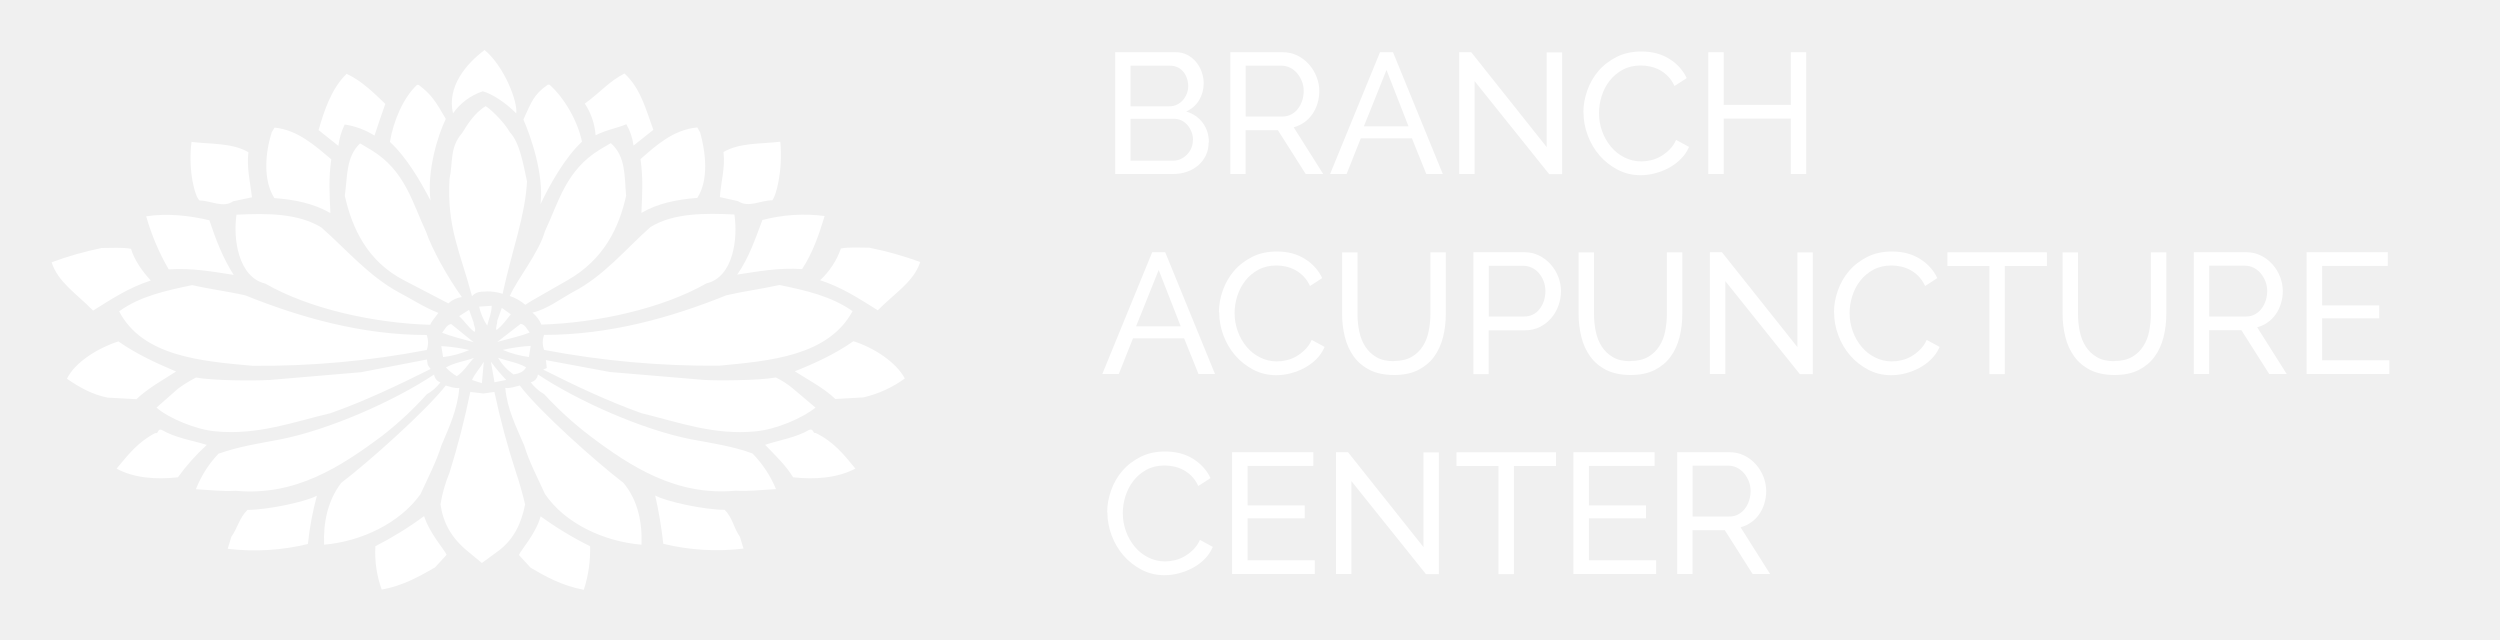
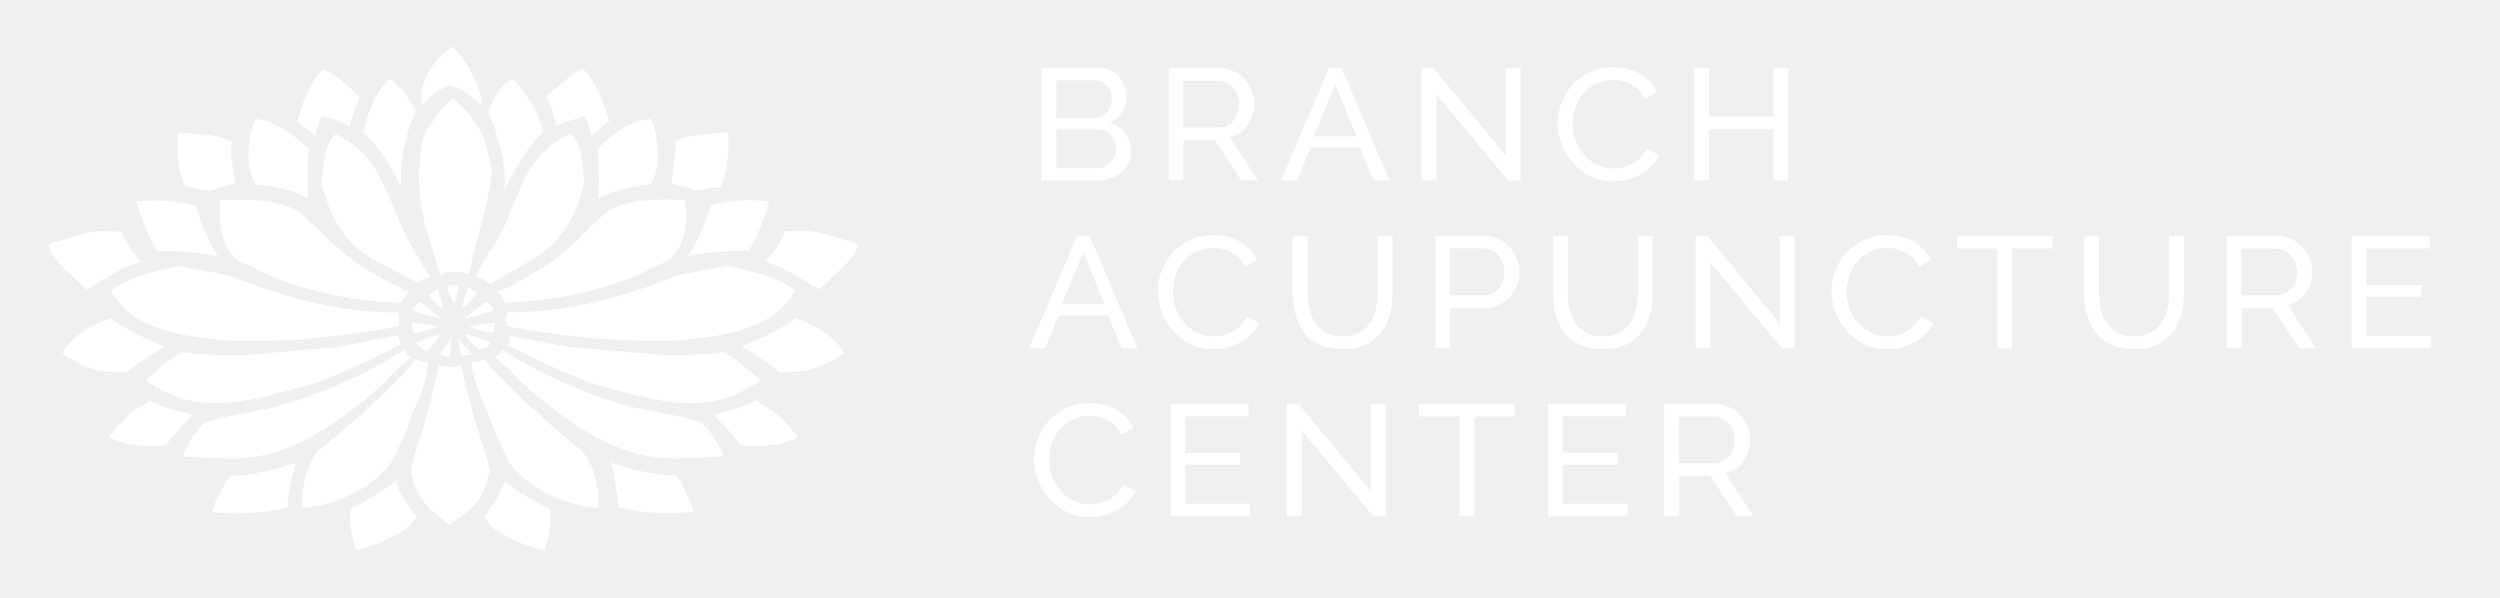
- <svg xmlns="http://www.w3.org/2000/svg" id="a" data-name="Layer 1" width="250" height="64" viewBox="0 0 250 64">
+ <svg xmlns="http://www.w3.org/2000/svg" id="a" data-name="Layer 1" width="268" height="64" viewBox="0 0 268 64">
  <path d="M45.3,11.34c-.63-2.69,1.35-4.99,3.16-6.34,1.99,1.66,3.34,5.22,3.16,6.34-.99-1.03-2.44-1.98-3.34-2.21-1.21,.4-2.25,1.17-2.98,2.21Zm-13.44,1.66c.55-1.9,1.26-4.12,2.8-5.62,1.53,.71,2.8,1.98,3.87,3.01-.36,1.03-.72,2.06-1.08,3.17-.9-.57-1.92-.95-2.98-1.11-.33,.67-.54,1.39-.63,2.14l-1.98-1.58Zm9.83-4.51h.18c1.26,.95,1.71,1.66,2.71,3.4-.81,1.66-1.9,5.23-1.53,8.16-.99-1.9-2.35-4.28-4.06-5.86,.36-2.14,1.36-4.44,2.71-5.7Zm6.95,20.66c-.72,0-1.08,.08-1.44,.47-1.17-4.42-2.52-6.81-2.25-11.72,.36-1.66,0-3.17,1.26-4.59,.45-.71,1.17-1.98,2.35-2.69,.36,.16,1.8,1.5,2.43,2.61,.99,1.03,1.35,3.25,1.71,4.91-.18,3.48-1.44,6.65-2.44,11.24-.53-.17-1.08-.25-1.63-.24h0ZM27.17,13.24l.28-.48c2.35,.24,4.06,1.82,5.68,3.17-.28,1.9-.18,3.4-.09,5.38-1.63-.95-3.54-1.35-5.6-1.5-1.17-1.81-.9-4.59-.27-6.57Zm-8.02,.95c1.9,.24,4.06,.08,5.69,1.03-.18,1.58,.18,3.01,.36,4.51l-1.89,.4c-.99,.71-2.26-.08-3.35-.08-.45-.32-1.17-2.93-.81-5.86h0Zm15.33,5.38c.28-1.9,.09-3.87,1.53-5.23l1.08,.64c3.43,2.06,4.15,5.3,5.5,8.16,.63,1.82,2.17,4.59,3.6,6.57-.51,.06-.98,.28-1.35,.63l-4.42-2.3c-3.69-1.9-5.22-5.23-5.94-8.47Zm-10.83,1.9c3.07-.15,6.13-.15,8.48,1.27,2.44,2.14,4.7,4.83,7.74,6.49,1.08,.55,2.52,1.5,3.97,2.06-.28,.4-.72,.87-.81,1.19-5.59-.16-12.09-1.58-16.5-4.12-2.7-.63-3.24-4.51-2.88-6.88Zm-9.02,.16c2.07-.32,4.33-.08,6.31,.4,.63,1.9,1.36,3.8,2.43,5.46-2.07-.32-4.15-.71-6.5-.55-.97-1.67-1.72-3.45-2.25-5.3h0Zm-4.51,3.17c.99,0,2.16-.08,2.98,.08,.36,1.19,1.17,2.3,1.98,3.17-2.18,.71-3.88,1.82-5.77,3.01-1.62-1.66-3.52-2.85-4.15-4.83,1.62-.6,3.27-1.07,4.96-1.42Zm1.8,6.33c2.09-1.52,4.69-2.07,7.3-2.62,1.71,.4,3.6,.63,5.32,1.03,5.5,2.21,11.64,3.96,18.13,3.96,.18,.49,.18,1.02,0,1.5-5.74,1.1-11.57,1.63-17.41,1.58-5.14-.46-11-.94-13.35-5.45Zm35.99-.47l1.26-.08c0,.71-.28,1.27-.45,1.98-.38-.58-.66-1.22-.81-1.9h0Zm-1.99,.95l.99-.63,.45,1.27c0,.32,.28,.63,.09,.95-.63-.47-1-1.11-1.53-1.58h0Zm-1.71,1.66c.28-.32,.45-.79,.9-.87l2.25,1.82c-1.08-.31-2.16-.55-3.16-.95h0ZM6.7,37.86c.81-1.66,3.16-3.09,5.14-3.72,1.8,1.27,3.87,2.21,5.77,3.01-1.35,.87-2.8,1.66-3.97,2.77l-2.89-.16c-1.53-.31-2.79-1.01-4.06-1.89Zm37.61-2.14l-.18-1.11c.94,.05,1.88,.19,2.8,.39-.83,.36-1.72,.6-2.62,.71Zm.28,1.03c.81-.48,1.89-.63,2.8-.95-.55,.55-.99,1.35-1.71,1.82-.4-.24-.76-.53-1.09-.87h0Zm-17.77,1.26l9.29-.79,6.58-1.27,.09,.55,.28,.4c-3.16,1.58-6.67,3.25-10.01,4.42-3.7,.87-7.22,2.21-11.45,1.82-1.99-.16-4.78-1.34-5.95-2.38l2.16-1.9c.57-.42,1.17-.79,1.8-1.11,1.7,.33,6.02,.33,7.2,.25h0Zm16.59-.56c.04,.36,.29,.67,.63,.79-.37,.48-.83,.89-1.36,1.19-1.35,1.5-2.83,2.88-4.42,4.12-4.24,3.17-8.75,6.08-14.7,5.53-1.26,.08-2.62-.08-3.97-.16,.52-1.32,1.28-2.53,2.26-3.55,1.99-.71,4.06-1.03,6.13-1.42,4.87-.95,11.36-3.8,15.42-6.49h0Zm3.6,1.74l1.35,.16,1.08-.16c.58,2.73,1.3,5.42,2.17,8.08,.28,.79,.72,2.38,.9,3.17-.36,1.82-1.08,3.48-2.7,4.67l-1.62,1.19-1.44-1.19c-1.63-1.34-2.44-2.85-2.7-4.67,.17-1.09,.48-2.15,.9-3.17,.83-2.65,1.52-5.35,2.08-8.08h0Zm-31.47,4.12c.36,.08,.18-.48,.63-.32,1.35,.79,2.98,1.03,4.51,1.5-1.07,.98-2.04,2.06-2.89,3.24-2.16,.24-4.42,.08-6.13-.87,1.18-1.42,2.17-2.69,3.88-3.56Zm9.2,7.68c1.99,0,5.77-.79,6.95-1.42-.43,1.58-.73,3.2-.9,4.83-2.62,.64-5.34,.8-8.02,.48l.36-1.19c.62-.87,.8-1.9,1.61-2.69h0Zm23.45-12.67l-.99-.32c.28-.64,.81-1.19,1.18-1.82l-.19,2.14Zm17.15-25.34l-1.99,1.58c-.09-.75-.34-1.48-.72-2.14-.9,.4-1.99,.55-3.07,1.11-.08-1.13-.45-2.22-1.08-3.17,1.44-1.03,2.52-2.3,3.97-3.01,1.63,1.5,2.15,3.64,2.88,5.62h.01Zm-10.39-4.51c1.44,1.27,2.8,3.56,3.25,5.7-1.71,1.58-3.25,4.35-4.15,6.25,.36-3.01-.99-6.81-1.71-8.47,.81-1.74,.99-2.46,2.44-3.48h.18Zm15.06,4.75c.55,1.98,.9,4.75-.28,6.57-2.07,.16-3.97,.55-5.59,1.5,.09-1.98,.18-3.48-.09-5.38,1.53-1.34,3.25-2.93,5.68-3.17l.27,.48Zm8.02,.95c.28,2.93-.45,5.53-.81,5.86-1.17,0-2.35,.79-3.43,.08l-1.8-.4c.09-1.5,.55-2.93,.36-4.51,1.64-.95,3.71-.79,5.69-1.03h-.01Zm-15.41,5.38c-.72,3.25-2.25,6.41-5.86,8.47l-3.6,2.06-.63,.4c-.45-.39-.98-.69-1.55-.88,.72-1.66,2.89-4.28,3.52-6.49,1.35-2.85,2.07-6.08,5.5-8.16l1.08-.64c1.53,1.36,1.35,3.34,1.53,5.24Zm10.82,1.9c.36,2.38-.09,6.26-2.8,6.89-4.42,2.53-11,3.96-16.5,4.12-.2-.47-.51-.88-.9-1.2,1.44-.32,2.89-1.42,4.06-2.06,3.07-1.58,5.32-4.35,7.74-6.49,2.27-1.41,5.42-1.41,8.4-1.26h0Zm9.02,.16c-.55,1.82-1.17,3.64-2.25,5.3-2.35-.16-4.42,.24-6.49,.55,1.17-1.66,1.8-3.56,2.52-5.46,2.03-.53,4.14-.67,6.22-.4Zm4.51,3.17c1.72,.34,3.41,.82,5.05,1.42-.63,1.98-2.62,3.17-4.24,4.83-1.9-1.19-3.6-2.3-5.77-3.01,.94-.87,1.66-1.96,2.08-3.17,.81-.16,1.89-.08,2.88-.08h0Zm-1.71,6.33c-2.44,4.51-8.3,4.98-13.35,5.46-5.87,.05-11.73-.48-17.5-1.58-.18-.49-.18-1.02,0-1.5,6.58,0,12.72-1.74,18.22-3.96,1.71-.4,3.52-.63,5.32-1.03,2.61,.54,5.14,1.1,7.3,2.61h0Zm-34.18,.32c-.45,.55-.81,1.11-1.44,1.58-.09-.32,.09-.55,.09-.95l.45-1.27,.9,.64Zm1.89,1.82c-.99,.4-2.17,.63-3.25,.95l2.35-1.82c.45,.08,.63,.55,.9,.87Zm37.52,4.59c-1.24,.91-2.65,1.55-4.15,1.9l-2.8,.16c-1.17-1.11-2.7-1.9-4.06-2.77,1.99-.79,4.06-1.74,5.86-3.01,1.99,.63,4.24,2.05,5.14,3.72h0Zm-37.61-2.14c-.9-.12-1.78-.36-2.61-.71,.92-.21,1.85-.35,2.8-.4l-.18,1.11Zm-.28,1.03c-.18,.4-.63,.63-1.26,.71-.62-.44-1.15-1-1.53-1.66,.91,.32,1.99,.48,2.8,.95h0Zm17.77,1.26c1.08,.08,5.41,.08,7.22-.24,.61,.3,1.19,.67,1.71,1.11l2.25,1.9c-1.26,1.03-3.97,2.21-6.04,2.38-4.15,.4-7.76-.95-11.36-1.82-3.34-1.19-6.68-2.77-9.83-4.36l.36-.16-.09-.79,6.4,1.19,9.38,.79Zm-16.59-.55c4.06,2.69,10.46,5.53,15.33,6.49,2.17,.4,4.24,.71,6.14,1.42,1,1.02,1.8,2.23,2.35,3.56-1.35,.08-2.8,.24-4.06,.16-5.86,.55-10.46-2.38-14.61-5.53-1.62-1.24-3.13-2.62-4.51-4.12-.52-.3-.98-.71-1.35-1.19,.39-.08,.68-.4,.72-.8h0Zm-1.8,1.11c1.89,2.53,7.67,7.68,10.37,9.74,1.44,1.74,1.89,3.96,1.8,6.18-3.79-.32-7.67-2.14-9.65-5.07-.72-1.58-1.63-3.32-2.07-4.83-.81-1.9-1.71-3.64-1.9-5.78,.45,.08,1.1-.16,1.45-.24h0Zm29.59,4.75c1.8,.87,2.8,2.14,3.97,3.56-1.8,.95-4.06,1.11-6.23,.87-.72-1.19-1.8-2.21-2.8-3.25,1.45-.48,3.07-.71,4.42-1.5,.44-.15,.35,.4,.62,.32h0Zm-9.11,7.68c.81,.79,.9,1.82,1.53,2.69l.36,1.19c-2.68,.32-5.4,.16-8.02-.48-.18-1.62-.45-3.24-.81-4.83,1.16,.63,4.94,1.43,6.93,1.43h0Zm-13.45,3.64c.04,1.48-.17,2.95-.63,4.36-2.17-.4-3.87-1.35-5.32-2.21l-1.17-1.27c.18-.47,1.71-2.14,2.17-3.87,1.57,1.14,3.23,2.14,4.96,3Zm-9.56-16.39l-.36-2.06c.47,.64,.98,1.25,1.53,1.82l-1.18,.24Zm-4.87,.32c.28,.08,.9,.32,1.35,.24-.18,2.14-.99,3.87-1.8,5.78-.45,1.5-1.35,3.25-2.07,4.83-2.08,2.93-5.95,4.75-9.65,5.07-.09-2.21,.36-4.42,1.71-6.18,2.71-2.06,8.48-7.21,10.46-9.74h0Zm-7.04,16.07c1.7-.87,3.33-1.87,4.87-3.01,.55,1.74,2.07,3.4,2.25,3.87l-1.17,1.27c-1.53,.87-3.16,1.82-5.32,2.21-.5-1.39-.72-2.87-.63-4.34h0Z" style="fill: #fff; fill-rule: evenodd;" />
  <g>
-     <path d="M120.86,14.26c0,.47-.09,.9-.28,1.29-.19,.39-.45,.72-.77,1-.33,.27-.7,.49-1.13,.63-.43,.15-.89,.22-1.38,.22h-5.78V5.22h6.06c.42,0,.81,.09,1.15,.27,.34,.18,.64,.42,.88,.71,.24,.29,.43,.62,.56,1,.13,.37,.2,.75,.2,1.12,0,.61-.15,1.17-.45,1.68-.3,.51-.74,.9-1.3,1.15,.7,.21,1.25,.59,1.66,1.14,.41,.56,.61,1.21,.61,1.96Zm-7.81-7.7v4.07h3.88c.27,0,.53-.05,.75-.16,.23-.11,.43-.25,.59-.44,.17-.18,.3-.4,.4-.64,.1-.25,.15-.51,.15-.78s-.05-.55-.14-.81c-.09-.25-.21-.47-.37-.65-.15-.18-.34-.33-.57-.43s-.46-.15-.71-.15h-3.98Zm6.25,7.43c0-.27-.05-.54-.15-.8-.1-.26-.23-.48-.4-.68-.17-.19-.36-.35-.59-.46-.23-.11-.48-.17-.75-.17h-4.36v4.19h4.24c.29,0,.55-.06,.79-.17s.45-.27,.63-.45c.18-.19,.33-.41,.43-.66s.15-.52,.15-.79Z" style="fill: #fff;" />
-     <path d="M123.03,17.4V5.22h5.22c.54,0,1.03,.11,1.48,.33s.84,.52,1.17,.89c.33,.37,.58,.79,.76,1.25,.18,.46,.27,.94,.27,1.42,0,.42-.06,.83-.18,1.23s-.29,.75-.51,1.07c-.22,.32-.49,.6-.81,.82-.32,.23-.67,.39-1.06,.5l2.95,4.67h-1.75l-2.78-4.38h-3.23v4.38h-1.54Zm1.54-5.75h3.69c.32,0,.61-.07,.87-.21,.26-.14,.48-.32,.66-.56,.18-.23,.33-.51,.43-.82,.1-.31,.15-.63,.15-.96s-.06-.67-.18-.97c-.12-.3-.28-.57-.48-.81-.2-.23-.44-.42-.7-.55-.27-.13-.55-.2-.85-.2h-3.59v5.06Z" style="fill: #fff;" />
-     <path d="M138,5.22h1.3l4.98,12.18h-1.65l-1.44-3.57h-5.11l-1.42,3.57h-1.65l4.99-12.18Zm2.85,7.41l-2.2-5.63-2.26,5.63h4.46Z" style="fill: #fff;" />
-     <path d="M147.46,8.1v9.3h-1.54V5.22h1.2l7.55,9.49V5.24h1.54v12.17h-1.3l-7.45-9.3Z" style="fill: #fff;" />
-     <path d="M158.34,11.23c0-.73,.13-1.46,.39-2.19,.26-.73,.63-1.38,1.13-1.96,.5-.58,1.11-1.04,1.83-1.4s1.54-.53,2.45-.53c1.09,0,2.02,.25,2.8,.74,.78,.49,1.36,1.13,1.73,1.92l-1.22,.79c-.18-.39-.4-.71-.66-.98-.26-.26-.54-.47-.84-.63-.3-.16-.62-.27-.94-.34-.32-.07-.63-.1-.94-.1-.67,0-1.27,.14-1.79,.42s-.96,.65-1.31,1.1c-.36,.45-.62,.96-.8,1.53-.18,.57-.27,1.14-.27,1.71,0,.64,.11,1.25,.32,1.83s.51,1.09,.88,1.54c.38,.45,.82,.8,1.34,1.06,.51,.26,1.08,.4,1.68,.4,.32,0,.65-.04,.99-.12,.34-.08,.66-.21,.97-.39,.31-.18,.6-.4,.87-.67,.27-.27,.49-.59,.66-.97l1.29,.7c-.19,.46-.47,.86-.82,1.21-.35,.35-.74,.64-1.18,.88s-.91,.42-1.4,.55c-.49,.13-.97,.19-1.44,.19-.83,0-1.6-.18-2.3-.55-.7-.37-1.3-.84-1.81-1.43-.51-.59-.9-1.26-1.18-2.01-.28-.75-.42-1.51-.42-2.29Z" style="fill: #fff;" />
-     <path d="M180.62,5.22v12.18h-1.54v-5.54h-6.71v5.54h-1.54V5.22h1.54v5.27h6.71V5.22h1.54Z" style="fill: #fff;" />
-     <path d="M115.22,25.22h1.3l4.98,12.18h-1.65l-1.44-3.57h-5.11l-1.42,3.57h-1.65l4.99-12.18Zm2.85,7.41l-2.2-5.63-2.26,5.63h4.46Z" style="fill: #fff;" />
-     <path d="M121.89,31.23c0-.73,.13-1.46,.39-2.19,.26-.73,.63-1.38,1.13-1.96s1.11-1.04,1.83-1.4,1.54-.53,2.45-.53c1.09,0,2.02,.25,2.8,.74,.78,.49,1.36,1.13,1.73,1.92l-1.22,.79c-.18-.39-.4-.71-.66-.98-.26-.26-.54-.47-.84-.63-.3-.16-.62-.27-.93-.34-.32-.07-.63-.1-.94-.1-.67,0-1.27,.14-1.79,.42s-.96,.65-1.31,1.1c-.35,.45-.62,.96-.8,1.53-.18,.57-.27,1.14-.27,1.71,0,.64,.11,1.25,.32,1.83,.21,.58,.51,1.09,.88,1.54,.38,.45,.82,.8,1.34,1.06,.51,.26,1.08,.4,1.68,.4,.32,0,.65-.04,.99-.12,.34-.08,.66-.21,.97-.39s.6-.4,.87-.67c.27-.27,.49-.59,.66-.97l1.29,.7c-.19,.46-.47,.86-.81,1.21-.35,.35-.74,.64-1.18,.88-.44,.24-.91,.42-1.4,.55-.49,.13-.97,.19-1.44,.19-.83,0-1.6-.18-2.3-.55-.7-.37-1.3-.84-1.81-1.43-.51-.59-.9-1.26-1.18-2.01-.28-.75-.42-1.51-.42-2.29Z" style="fill: #fff;" />
-     <path d="M139.39,36.1c.71,0,1.3-.14,1.77-.41,.47-.27,.84-.63,1.12-1.07,.28-.44,.48-.94,.59-1.51,.11-.57,.17-1.14,.17-1.72v-6.16h1.54v6.16c0,.82-.09,1.6-.28,2.34s-.49,1.39-.9,1.95c-.41,.56-.95,1-1.6,1.33-.66,.33-1.46,.49-2.39,.49s-1.79-.17-2.45-.51c-.66-.34-1.2-.8-1.6-1.36s-.7-1.22-.88-1.96c-.18-.74-.27-1.5-.27-2.27v-6.16h1.54v6.16c0,.61,.06,1.19,.18,1.76,.12,.57,.32,1.07,.6,1.5s.65,.79,1.12,1.06c.46,.27,1.04,.4,1.74,.4Z" style="fill: #fff;" />
-     <path d="M147.34,37.4v-12.18h5.08c.54,0,1.03,.11,1.48,.33s.84,.52,1.17,.89c.33,.37,.58,.79,.76,1.25,.18,.46,.27,.94,.27,1.42s-.09,.99-.26,1.46c-.17,.47-.41,.89-.73,1.25-.32,.37-.69,.66-1.13,.88s-.93,.33-1.47,.33h-3.64v4.38h-1.54Zm1.54-5.75h3.55c.32,0,.61-.07,.87-.2,.26-.13,.48-.31,.66-.55,.18-.23,.33-.51,.43-.81,.1-.31,.15-.64,.15-.98s-.06-.69-.18-1c-.12-.31-.28-.58-.48-.81-.2-.23-.44-.41-.7-.53s-.55-.19-.85-.19h-3.45v5.06Z" style="fill: #fff;" />
-     <path d="M163.04,36.1c.71,0,1.3-.14,1.77-.41s.84-.63,1.12-1.07,.48-.94,.59-1.51c.11-.57,.17-1.14,.17-1.72v-6.16h1.54v6.16c0,.82-.09,1.6-.28,2.34-.19,.74-.49,1.39-.9,1.95s-.95,1-1.6,1.33c-.66,.33-1.46,.49-2.39,.49s-1.79-.17-2.45-.51c-.66-.34-1.2-.8-1.6-1.36s-.7-1.22-.88-1.96c-.18-.74-.27-1.5-.27-2.27v-6.16h1.54v6.16c0,.61,.06,1.19,.18,1.76,.12,.57,.32,1.07,.6,1.5s.65,.79,1.12,1.06c.46,.27,1.04,.4,1.74,.4Z" style="fill: #fff;" />
-     <path d="M172.53,28.1v9.3h-1.54v-12.18h1.2l7.55,9.49v-9.47h1.54v12.17h-1.3l-7.45-9.3Z" style="fill: #fff;" />
-     <path d="M183.4,31.23c0-.73,.13-1.46,.39-2.19,.26-.73,.63-1.38,1.13-1.96,.5-.58,1.11-1.04,1.83-1.4s1.54-.53,2.45-.53c1.09,0,2.02,.25,2.8,.74,.78,.49,1.36,1.13,1.73,1.92l-1.22,.79c-.18-.39-.4-.71-.66-.98-.26-.26-.54-.47-.84-.63-.3-.16-.62-.27-.94-.34-.32-.07-.63-.1-.94-.1-.67,0-1.27,.14-1.79,.42s-.96,.65-1.31,1.1c-.36,.45-.62,.96-.8,1.53-.18,.57-.27,1.14-.27,1.71,0,.64,.11,1.25,.32,1.83s.51,1.09,.88,1.54c.38,.45,.82,.8,1.34,1.06,.51,.26,1.08,.4,1.68,.4,.32,0,.65-.04,.99-.12,.34-.08,.66-.21,.97-.39,.31-.18,.6-.4,.87-.67,.27-.27,.49-.59,.66-.97l1.29,.7c-.19,.46-.47,.86-.82,1.21-.35,.35-.74,.64-1.18,.88s-.91,.42-1.4,.55c-.49,.13-.97,.19-1.44,.19-.83,0-1.6-.18-2.3-.55-.7-.37-1.3-.84-1.81-1.43-.51-.59-.9-1.26-1.18-2.01-.28-.75-.42-1.51-.42-2.29Z" style="fill: #fff;" />
-     <path d="M204.68,26.6h-4.2v10.81h-1.54v-10.81h-4.2v-1.37h9.95v1.37Z" style="fill: #fff;" />
-     <path d="M211.44,36.1c.71,0,1.3-.14,1.77-.41s.84-.63,1.12-1.07,.48-.94,.59-1.51c.11-.57,.17-1.14,.17-1.72v-6.16h1.54v6.16c0,.82-.09,1.6-.28,2.34-.19,.74-.49,1.39-.9,1.95s-.95,1-1.6,1.33c-.66,.33-1.46,.49-2.39,.49s-1.79-.17-2.45-.51c-.66-.34-1.2-.8-1.6-1.36s-.7-1.22-.88-1.96c-.18-.74-.27-1.5-.27-2.27v-6.16h1.54v6.16c0,.61,.06,1.19,.18,1.76,.12,.57,.32,1.07,.6,1.5s.65,.79,1.12,1.06c.46,.27,1.04,.4,1.74,.4Z" style="fill: #fff;" />
-     <path d="M219.38,37.4v-12.18h5.22c.54,0,1.03,.11,1.48,.33s.84,.52,1.17,.89c.33,.37,.58,.79,.76,1.25,.18,.46,.27,.94,.27,1.42,0,.42-.06,.83-.18,1.23s-.29,.75-.51,1.07c-.22,.32-.49,.6-.81,.82-.32,.23-.67,.39-1.06,.5l2.95,4.67h-1.75l-2.78-4.38h-3.23v4.38h-1.54Zm1.54-5.75h3.69c.32,0,.61-.07,.87-.21,.26-.14,.48-.32,.66-.56,.18-.23,.33-.51,.43-.82,.1-.31,.15-.63,.15-.96s-.06-.67-.18-.97c-.12-.3-.28-.57-.48-.81-.2-.23-.44-.42-.7-.55-.27-.13-.55-.2-.85-.2h-3.59v5.06Z" style="fill: #fff;" />
-     <path d="M238.93,36.03v1.37h-8.27v-12.18h8.12v1.37h-6.57v3.95h5.71v1.29h-5.71v4.2h6.73Z" style="fill: #fff;" />
-     <path d="M110.72,51.23c0-.73,.13-1.46,.39-2.19,.26-.73,.63-1.38,1.13-1.96s1.11-1.04,1.83-1.4,1.54-.53,2.45-.53c1.09,0,2.02,.25,2.8,.74,.78,.49,1.36,1.13,1.73,1.92l-1.22,.79c-.18-.39-.4-.71-.66-.98-.26-.26-.54-.47-.84-.63-.3-.16-.62-.27-.94-.34-.32-.07-.63-.1-.94-.1-.67,0-1.27,.14-1.79,.42s-.96,.65-1.31,1.1c-.35,.45-.62,.96-.8,1.53-.18,.57-.27,1.14-.27,1.71,0,.64,.11,1.25,.32,1.83,.21,.58,.51,1.09,.88,1.54,.38,.45,.82,.8,1.34,1.06,.51,.26,1.08,.4,1.68,.4,.32,0,.65-.04,.99-.12s.66-.21,.97-.39c.31-.18,.6-.4,.87-.67s.49-.59,.66-.97l1.29,.7c-.19,.46-.47,.86-.81,1.21s-.74,.64-1.18,.88c-.44,.24-.91,.42-1.4,.55-.49,.13-.97,.19-1.44,.19-.83,0-1.6-.18-2.3-.55-.7-.37-1.3-.84-1.81-1.43-.51-.59-.9-1.26-1.18-2.01-.28-.75-.42-1.51-.42-2.29Z" style="fill: #fff;" />
-     <path d="M131.48,56.03v1.37h-8.27v-12.18h8.12v1.37h-6.57v3.95h5.71v1.29h-5.71v4.2h6.73Z" style="fill: #fff;" />
-     <path d="M135.14,48.1v9.3h-1.54v-12.18h1.2l7.55,9.49v-9.47h1.54v12.17h-1.3l-7.45-9.3Z" style="fill: #fff;" />
-     <path d="M155.59,46.6h-4.2v10.81h-1.54v-10.81h-4.2v-1.37h9.95v1.37Z" style="fill: #fff;" />
-     <path d="M165.61,56.03v1.37h-8.27v-12.18h8.12v1.37h-6.57v3.95h5.71v1.29h-5.71v4.2h6.73Z" style="fill: #fff;" />
-     <path d="M167.72,57.4v-12.18h5.22c.54,0,1.03,.11,1.48,.33s.84,.52,1.17,.89c.33,.37,.58,.79,.76,1.25,.18,.46,.27,.94,.27,1.42,0,.42-.06,.83-.18,1.23s-.29,.75-.51,1.07c-.22,.32-.49,.6-.81,.82-.32,.23-.67,.39-1.06,.5l2.95,4.67h-1.75l-2.78-4.38h-3.23v4.38h-1.54Zm1.54-5.75h3.69c.32,0,.61-.07,.87-.21,.26-.14,.48-.32,.66-.56,.18-.23,.33-.51,.43-.82,.1-.31,.15-.63,.15-.96s-.06-.67-.18-.97c-.12-.3-.28-.57-.48-.81-.2-.23-.44-.42-.7-.55-.27-.13-.55-.2-.85-.2h-3.59v5.06Z" style="fill: #fff;" />
+     <path d="M121.28,16.24c0,.46-.1,.89-.29,1.28-.19,.38-.46,.71-.8,.99-.34,.27-.73,.48-1.17,.63-.44,.15-.92,.22-1.42,.22h-5.96V7.28h6.24c.44,0,.83,.09,1.18,.27,.35,.18,.65,.42,.9,.71s.44,.62,.57,.99c.14,.37,.2,.74,.2,1.11,0,.6-.16,1.16-.47,1.67-.31,.51-.76,.89-1.33,1.14,.72,.2,1.29,.58,1.71,1.13s.63,1.2,.63,1.95Zm-8.04-7.63v4.03h4c.28,0,.54-.05,.78-.16,.24-.11,.44-.25,.61-.43,.17-.18,.31-.39,.41-.64,.1-.24,.15-.5,.15-.77s-.05-.55-.14-.8c-.09-.25-.22-.46-.38-.65-.16-.18-.35-.32-.58-.42-.23-.1-.47-.15-.73-.15h-4.1Zm6.44,7.36c0-.27-.05-.54-.15-.79-.1-.25-.24-.48-.41-.67-.17-.19-.37-.34-.61-.46-.24-.11-.5-.17-.78-.17h-4.49v4.15h4.37c.29,0,.57-.06,.81-.17s.47-.26,.65-.45c.19-.19,.34-.41,.44-.66,.11-.25,.16-.51,.16-.78Z" style="fill: #fff;" />
+     <path d="M125.28,19.36V7.28h5.37c.55,0,1.06,.11,1.53,.33,.47,.22,.87,.52,1.2,.88s.6,.78,.79,1.24c.19,.46,.28,.93,.28,1.4,0,.42-.06,.82-.19,1.21-.12,.39-.3,.75-.53,1.06-.23,.32-.51,.59-.83,.82-.32,.23-.69,.39-1.09,.49l3.04,4.62h-1.8l-2.86-4.33h-3.32v4.33h-1.59Zm1.59-5.7h3.8c.33,0,.63-.07,.89-.2s.49-.32,.68-.55c.19-.23,.34-.5,.44-.81,.11-.31,.16-.62,.16-.95s-.06-.66-.19-.96c-.12-.3-.29-.57-.5-.8-.21-.23-.45-.41-.73-.54s-.57-.2-.88-.2h-3.69v5.01Z" style="fill: #fff;" />
+     <path d="M142.48,7.28h1.34l5.13,12.07h-1.7l-1.48-3.54h-5.27l-1.47,3.54h-1.7l5.15-12.07Zm2.93,7.34l-2.26-5.58-2.33,5.58h4.6Z" style="fill: #fff;" />
+     <path d="M153.99,10.14v9.21h-1.59V7.28h1.24l7.78,9.4V7.3h1.59v12.05h-1.34l-7.67-9.21Z" style="fill: #fff;" />
+     <path d="M166.97,13.24c0-.73,.13-1.45,.4-2.17,.26-.72,.65-1.37,1.17-1.94s1.14-1.03,1.88-1.39c.74-.35,1.58-.53,2.53-.53,1.12,0,2.08,.24,2.88,.73,.8,.49,1.4,1.12,1.79,1.9l-1.25,.78c-.19-.38-.42-.71-.68-.97-.27-.26-.55-.47-.87-.63-.31-.16-.63-.27-.96-.34s-.65-.1-.97-.1c-.7,0-1.31,.14-1.85,.42s-.99,.64-1.35,1.09c-.37,.45-.64,.95-.82,1.51-.18,.56-.27,1.12-.27,1.69,0,.63,.11,1.24,.33,1.81,.22,.57,.52,1.08,.91,1.52,.39,.44,.85,.79,1.38,1.05s1.11,.39,1.73,.39c.33,0,.67-.04,1.02-.12,.35-.08,.68-.21,1-.38s.62-.4,.89-.66c.28-.27,.5-.59,.68-.96l1.33,.7c-.2,.45-.48,.85-.84,1.2-.36,.35-.77,.64-1.22,.88-.45,.24-.93,.42-1.44,.54-.51,.12-1,.19-1.49,.19-.86,0-1.65-.18-2.37-.54-.72-.36-1.34-.84-1.87-1.42-.52-.58-.93-1.25-1.22-1.99-.29-.74-.43-1.5-.43-2.27Z" style="fill: #fff;" />
+     <path d="M191.7,7.28v12.07h-1.59v-5.49h-6.91v5.49h-1.59V7.28h1.59v5.22h6.91V7.28h1.59Z" style="fill: #fff;" />
+     <path d="M115.47,25.28h1.34l5.13,12.07h-1.7l-1.48-3.54h-5.27l-1.47,3.54h-1.7l5.15-12.07Zm2.93,7.34l-2.26-5.58-2.33,5.58h4.6Z" style="fill: #fff;" />
+     <path d="M124.11,31.24c0-.73,.13-1.45,.4-2.17,.27-.72,.65-1.37,1.17-1.94s1.14-1.03,1.88-1.39c.74-.35,1.58-.53,2.53-.53,1.12,0,2.08,.24,2.88,.73,.8,.49,1.4,1.12,1.79,1.9l-1.26,.78c-.19-.38-.42-.71-.68-.97s-.55-.47-.87-.63c-.31-.16-.63-.27-.96-.34s-.65-.1-.97-.1c-.7,0-1.31,.14-1.85,.42-.54,.28-.99,.64-1.35,1.09-.37,.45-.64,.95-.82,1.51-.18,.56-.27,1.12-.27,1.69,0,.63,.11,1.24,.33,1.81,.22,.57,.52,1.08,.91,1.52,.39,.44,.85,.79,1.38,1.05s1.11,.39,1.73,.39c.33,0,.67-.04,1.02-.12,.35-.08,.68-.21,1-.38s.62-.4,.89-.66c.28-.27,.5-.59,.68-.96l1.33,.7c-.2,.45-.48,.85-.84,1.2-.36,.35-.77,.64-1.22,.88-.45,.24-.93,.42-1.44,.54-.51,.12-1,.19-1.48,.19-.86,0-1.65-.18-2.37-.54-.72-.36-1.34-.84-1.87-1.42-.52-.58-.93-1.25-1.22-1.99-.29-.74-.43-1.5-.43-2.27Z" style="fill: #fff;" />
+     <path d="M143.92,36.06c.73,0,1.34-.14,1.82-.41,.48-.27,.87-.63,1.16-1.06,.29-.44,.49-.93,.61-1.5,.12-.56,.18-1.13,.18-1.71v-6.1h1.59v6.1c0,.82-.1,1.59-.29,2.32-.19,.73-.5,1.37-.93,1.93-.42,.55-.98,.99-1.65,1.32-.68,.32-1.5,.48-2.47,.48s-1.84-.17-2.53-.51c-.68-.34-1.23-.79-1.65-1.35-.42-.56-.72-1.21-.9-1.94-.18-.73-.27-1.48-.27-2.25v-6.1h1.59v6.1c0,.6,.06,1.18,.19,1.74,.12,.56,.33,1.06,.62,1.49,.29,.43,.67,.78,1.15,1.05,.48,.27,1.08,.4,1.79,.4Z" style="fill: #fff;" />
+     <path d="M153.87,37.36v-12.07h5.23c.55,0,1.06,.11,1.53,.33,.46,.22,.87,.52,1.2,.88s.6,.78,.79,1.24,.28,.93,.28,1.4-.09,.98-.27,1.44c-.18,.46-.43,.88-.75,1.24-.32,.36-.71,.65-1.17,.87-.45,.22-.96,.32-1.51,.32h-3.75v4.33h-1.59Zm1.59-5.7h3.66c.33,0,.63-.07,.89-.2,.26-.13,.49-.31,.68-.54s.34-.5,.44-.81c.11-.31,.16-.63,.16-.97s-.06-.68-.19-.99c-.12-.31-.29-.57-.5-.8s-.45-.4-.72-.53c-.28-.12-.57-.19-.88-.19h-3.55v5.01Z" style="fill: #fff;" />
+     <path d="M171.81,36.06c.73,0,1.34-.14,1.82-.41,.48-.27,.87-.63,1.16-1.06,.29-.44,.49-.93,.61-1.5,.12-.56,.18-1.13,.18-1.71v-6.1h1.59v6.1c0,.82-.1,1.59-.29,2.32-.19,.73-.5,1.37-.93,1.93-.42,.55-.97,.99-1.65,1.32-.68,.32-1.5,.48-2.47,.48s-1.84-.17-2.53-.51c-.68-.34-1.23-.79-1.65-1.35-.42-.56-.72-1.21-.9-1.94-.18-.73-.27-1.48-.27-2.25v-6.1h1.59v6.1c0,.6,.06,1.18,.19,1.74,.12,.56,.33,1.06,.62,1.49,.29,.43,.67,.78,1.15,1.05,.48,.27,1.08,.4,1.79,.4Z" style="fill: #fff;" />
+     <path d="M183.36,28.14v9.21h-1.59v-12.07h1.24l7.78,9.4v-9.38h1.59v12.05h-1.34l-7.67-9.21Z" style="fill: #fff;" />
+     <path d="M196.33,31.24c0-.73,.13-1.45,.4-2.17,.26-.72,.65-1.37,1.17-1.94s1.14-1.03,1.88-1.39c.74-.35,1.58-.53,2.53-.53,1.12,0,2.08,.24,2.88,.73,.8,.49,1.4,1.12,1.79,1.9l-1.25,.78c-.19-.38-.42-.71-.68-.97-.27-.26-.55-.47-.87-.63-.31-.16-.63-.27-.96-.34s-.65-.1-.97-.1c-.7,0-1.31,.14-1.85,.42s-.99,.64-1.35,1.09c-.37,.45-.64,.95-.82,1.51-.18,.56-.27,1.12-.27,1.69,0,.63,.11,1.24,.33,1.81,.22,.57,.52,1.08,.91,1.52,.39,.44,.85,.79,1.38,1.05s1.11,.39,1.73,.39c.33,0,.67-.04,1.02-.12,.35-.08,.68-.21,1-.38s.62-.4,.89-.66c.28-.27,.5-.59,.68-.96l1.33,.7c-.2,.45-.48,.85-.84,1.2-.36,.35-.77,.64-1.22,.88-.45,.24-.93,.42-1.44,.54-.51,.12-1,.19-1.49,.19-.86,0-1.65-.18-2.37-.54-.72-.36-1.34-.84-1.87-1.42-.52-.58-.93-1.25-1.22-1.99-.29-.74-.43-1.5-.43-2.27Z" style="fill: #fff;" />
+     <path d="M220.03,26.65h-4.33v10.71h-1.59v-10.71h-4.33v-1.36h10.25v1.36Z" style="fill: #fff;" />
+     <path d="M228.76,36.06c.73,0,1.34-.14,1.82-.41,.48-.27,.87-.63,1.16-1.06s.49-.93,.61-1.5c.12-.56,.18-1.13,.18-1.71v-6.1h1.59v6.1c0,.82-.1,1.59-.29,2.32-.19,.73-.5,1.37-.93,1.93-.42,.55-.98,.99-1.65,1.32-.68,.32-1.5,.48-2.47,.48s-1.84-.17-2.53-.51c-.68-.34-1.24-.79-1.65-1.35-.42-.56-.72-1.21-.9-1.94-.18-.73-.27-1.48-.27-2.25v-6.1h1.59v6.1c0,.6,.06,1.18,.19,1.74,.12,.56,.33,1.06,.62,1.49s.67,.78,1.15,1.05c.48,.27,1.08,.4,1.79,.4Z" style="fill: #fff;" />
+     <path d="M238.71,37.36v-12.07h5.38c.55,0,1.06,.11,1.53,.33,.47,.22,.87,.52,1.2,.88s.6,.78,.79,1.24c.19,.46,.28,.93,.28,1.4,0,.42-.06,.82-.19,1.21-.12,.39-.3,.75-.53,1.06-.23,.32-.51,.59-.83,.82s-.69,.39-1.09,.49l3.04,4.62h-1.8l-2.86-4.33h-3.32v4.33h-1.59Zm1.59-5.7h3.8c.33,0,.63-.07,.89-.2,.27-.14,.49-.32,.68-.55,.19-.23,.34-.5,.44-.81,.11-.31,.16-.62,.16-.95s-.06-.66-.19-.96c-.12-.3-.29-.57-.5-.8-.21-.23-.45-.41-.73-.54-.28-.13-.57-.2-.88-.2h-3.69v5.01Z" style="fill: #fff;" />
+     <path d="M260.62,35.99v1.36h-8.52v-12.07h8.36v1.36h-6.77v3.91h5.89v1.27h-5.89v4.17h6.93Z" style="fill: #fff;" />
+     <path d="M110.84,49.24c0-.73,.13-1.45,.4-2.17,.27-.72,.65-1.37,1.17-1.94s1.14-1.03,1.88-1.39c.74-.35,1.58-.53,2.53-.53,1.12,0,2.08,.24,2.88,.73,.8,.49,1.4,1.12,1.79,1.9l-1.26,.78c-.19-.38-.42-.71-.68-.97s-.55-.47-.87-.63c-.31-.16-.63-.27-.96-.34s-.65-.1-.97-.1c-.7,0-1.31,.14-1.85,.42-.54,.28-.99,.64-1.35,1.09-.37,.45-.64,.95-.82,1.51-.18,.56-.27,1.12-.27,1.69,0,.63,.11,1.24,.33,1.81,.22,.57,.52,1.08,.91,1.52,.39,.44,.85,.79,1.38,1.05s1.11,.39,1.73,.39c.33,0,.67-.04,1.02-.12,.35-.08,.68-.21,1-.38s.62-.4,.89-.66c.28-.27,.5-.59,.68-.96l1.33,.7c-.2,.45-.48,.85-.84,1.2-.36,.35-.77,.64-1.22,.88-.45,.24-.93,.42-1.44,.54-.51,.12-1,.19-1.48,.19-.86,0-1.65-.18-2.37-.54-.72-.36-1.34-.84-1.87-1.42-.52-.58-.93-1.25-1.22-1.99-.29-.74-.43-1.5-.43-2.27Z" style="fill: #fff;" />
+     <path d="M134,53.99v1.36h-8.52v-12.07h8.36v1.36h-6.77v3.91h5.89v1.27h-5.89v4.17h6.93Z" style="fill: #fff;" />
+     <path d="M139.53,46.14v9.21h-1.59v-12.07h1.24l7.78,9.4v-9.38h1.59v12.05h-1.34l-7.67-9.21Z" style="fill: #fff;" />
+     <path d="M162.37,44.65h-4.33v10.71h-1.59v-10.71h-4.33v-1.36h10.25v1.36Z" style="fill: #fff;" />
+     <path d="M174.47,53.99v1.36h-8.52v-12.07h8.36v1.36h-6.77v3.91h5.89v1.27h-5.89v4.17h6.93Z" style="fill: #fff;" />
+     <path d="M178.41,55.36v-12.07h5.38c.55,0,1.06,.11,1.53,.33,.47,.22,.87,.52,1.2,.88s.6,.78,.79,1.24c.19,.46,.28,.93,.28,1.4,0,.42-.06,.82-.19,1.21-.12,.39-.3,.75-.53,1.06-.23,.32-.51,.59-.83,.82s-.69,.39-1.09,.49l3.04,4.62h-1.8l-2.86-4.33h-3.32v4.33h-1.59Zm1.59-5.7h3.8c.33,0,.63-.07,.89-.2,.27-.14,.49-.32,.68-.55,.19-.23,.34-.5,.44-.81,.11-.31,.16-.62,.16-.95s-.06-.66-.19-.96c-.12-.3-.29-.57-.5-.8-.21-.23-.45-.41-.73-.54-.28-.13-.57-.2-.88-.2h-3.69v5.01Z" style="fill: #fff;" />
  </g>
</svg>
